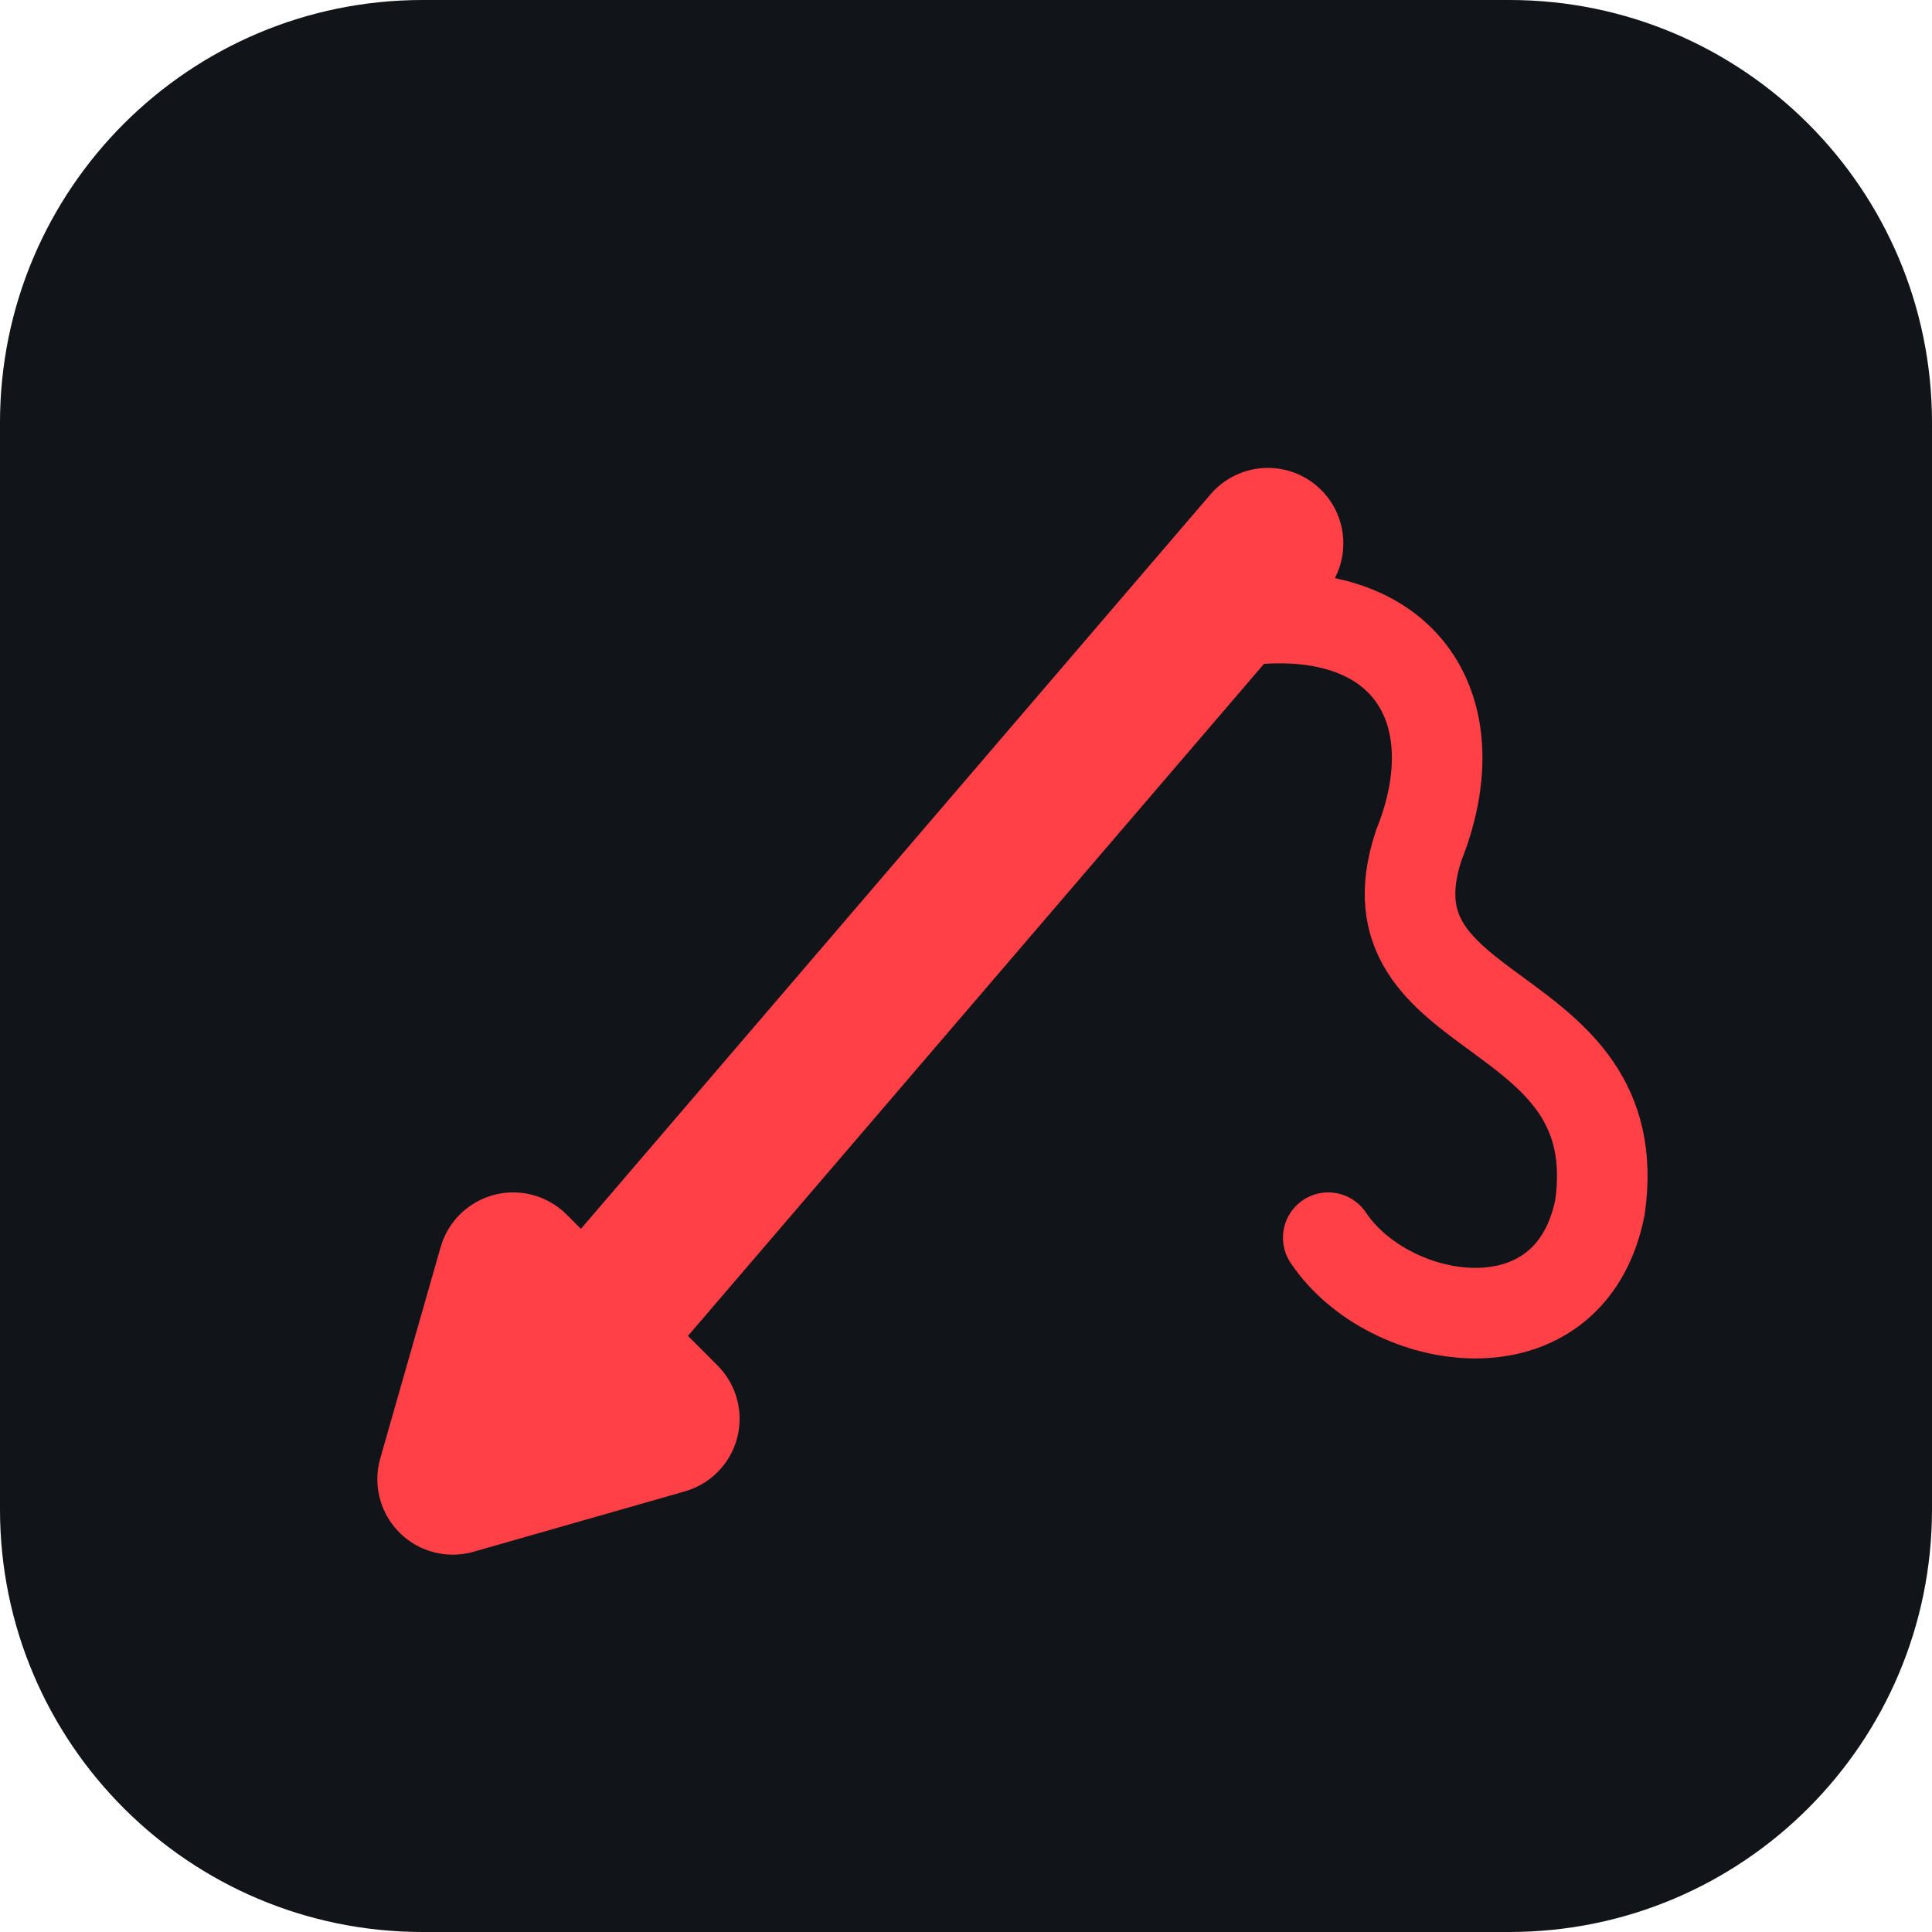
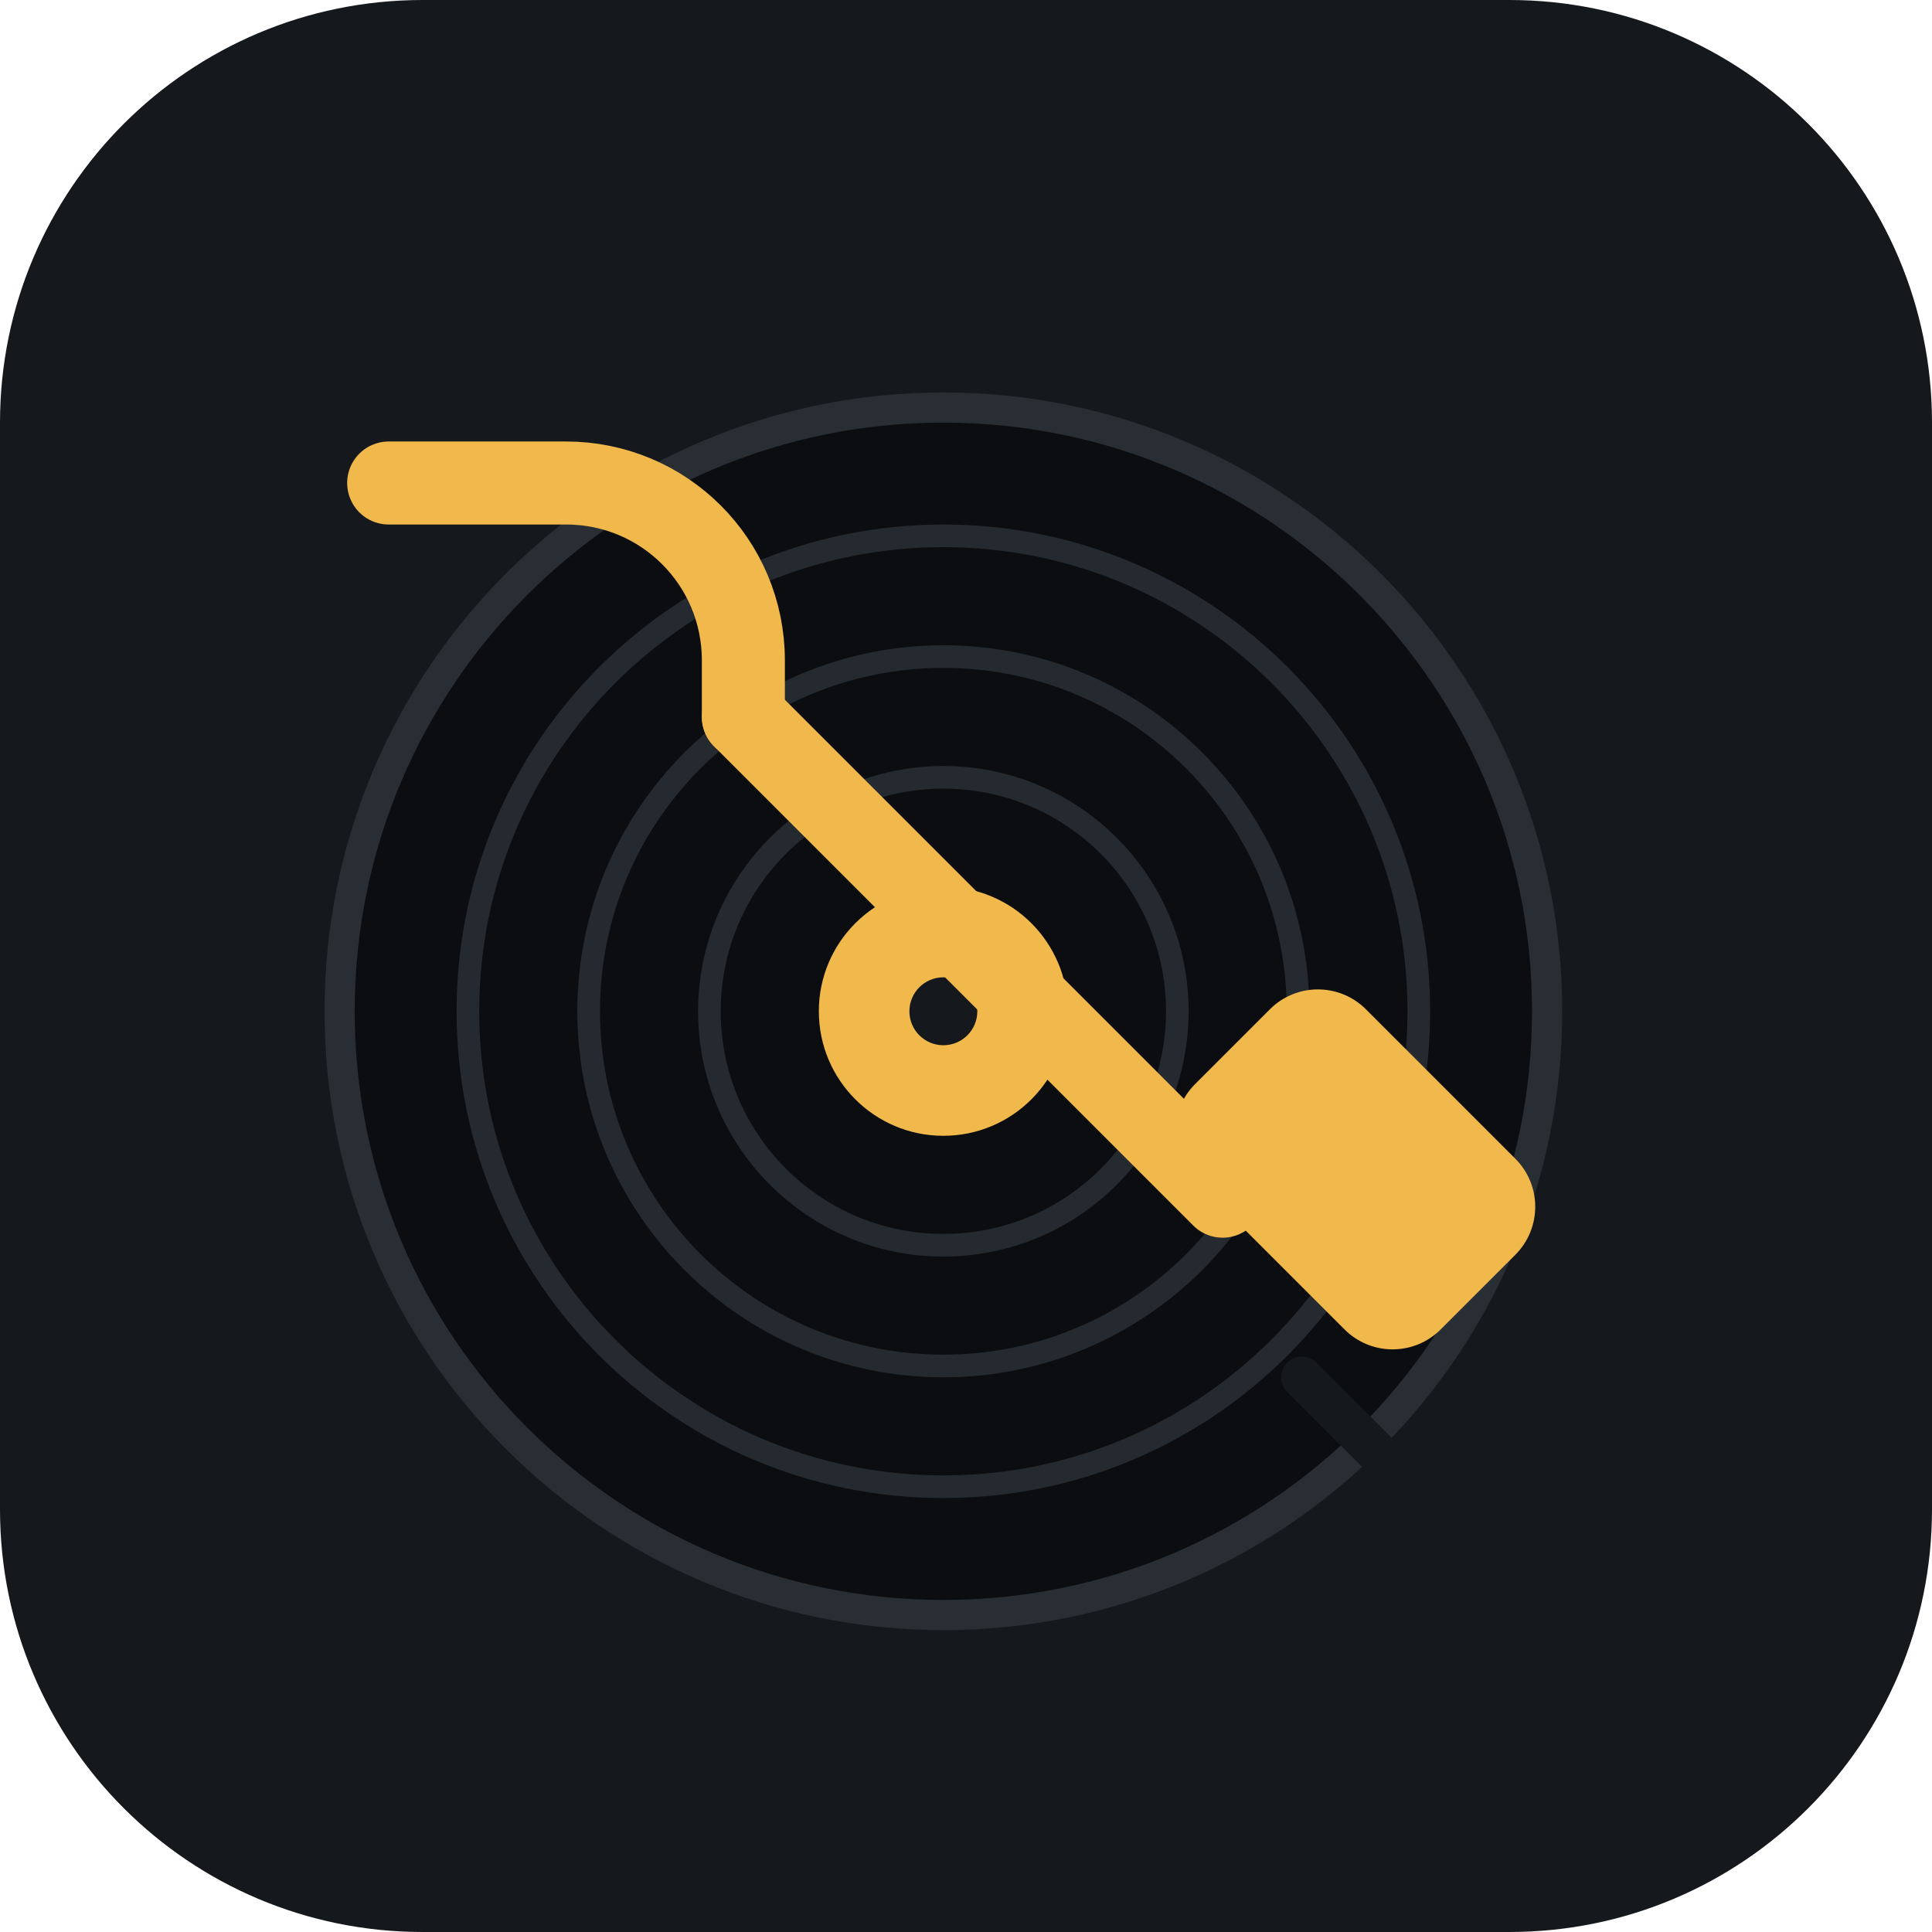
- <svg xmlns="http://www.w3.org/2000/svg" viewBox="0 0 64 64" fill="none">
-   <rect width="64" height="64" rx="14" fill="#111418" />
-   <path d="M18 46 42 18M15 49l7-2-5-5-2 7Z" stroke="#FF4147" stroke-width="5" stroke-linecap="round" stroke-linejoin="round" />
-   <path d="M39 21c7-2 10 2 8 7-2 6 7 5 6 12-1 5-7 4-9 1" stroke="#FF4147" stroke-width="3" stroke-linecap="round" />
+ <svg xmlns="http://www.w3.org/2000/svg" viewBox="0 0 512 512" role="img" aria-labelledby="title desc">
+   <rect width="512" height="512" rx="112" fill="#15181C" />
+   <circle cx="250" cy="268" r="160" fill="#0B0D10" stroke="#292E34" stroke-width="8" />
+   <circle cx="250" cy="268" r="126" fill="none" stroke="#252A30" stroke-width="6" />
+   <circle cx="250" cy="268" r="94" fill="none" stroke="#252A30" stroke-width="6" />
+   <circle cx="250" cy="268" r="62" fill="none" stroke="#252A30" stroke-width="6" />
+   <circle cx="250" cy="268" r="33" fill="#F1B84B" />
+   <circle cx="250" cy="268" r="9" fill="#15181C" />
+   <path d="M103 128h47c26 0 47 21 47 47v15" fill="none" stroke="#F1B84B" stroke-width="22" stroke-linecap="round" />
+   <path d="M197 190 324 317" fill="none" stroke="#F1B84B" stroke-width="22" stroke-linecap="round" />
+   <rect x="304" y="300" width="64" height="92" rx="18" transform="rotate(-45 304 300)" fill="#F1B84B" />
+   <path d="m345 365 31 31" stroke="#15181C" stroke-width="11" stroke-linecap="round" />
</svg>
